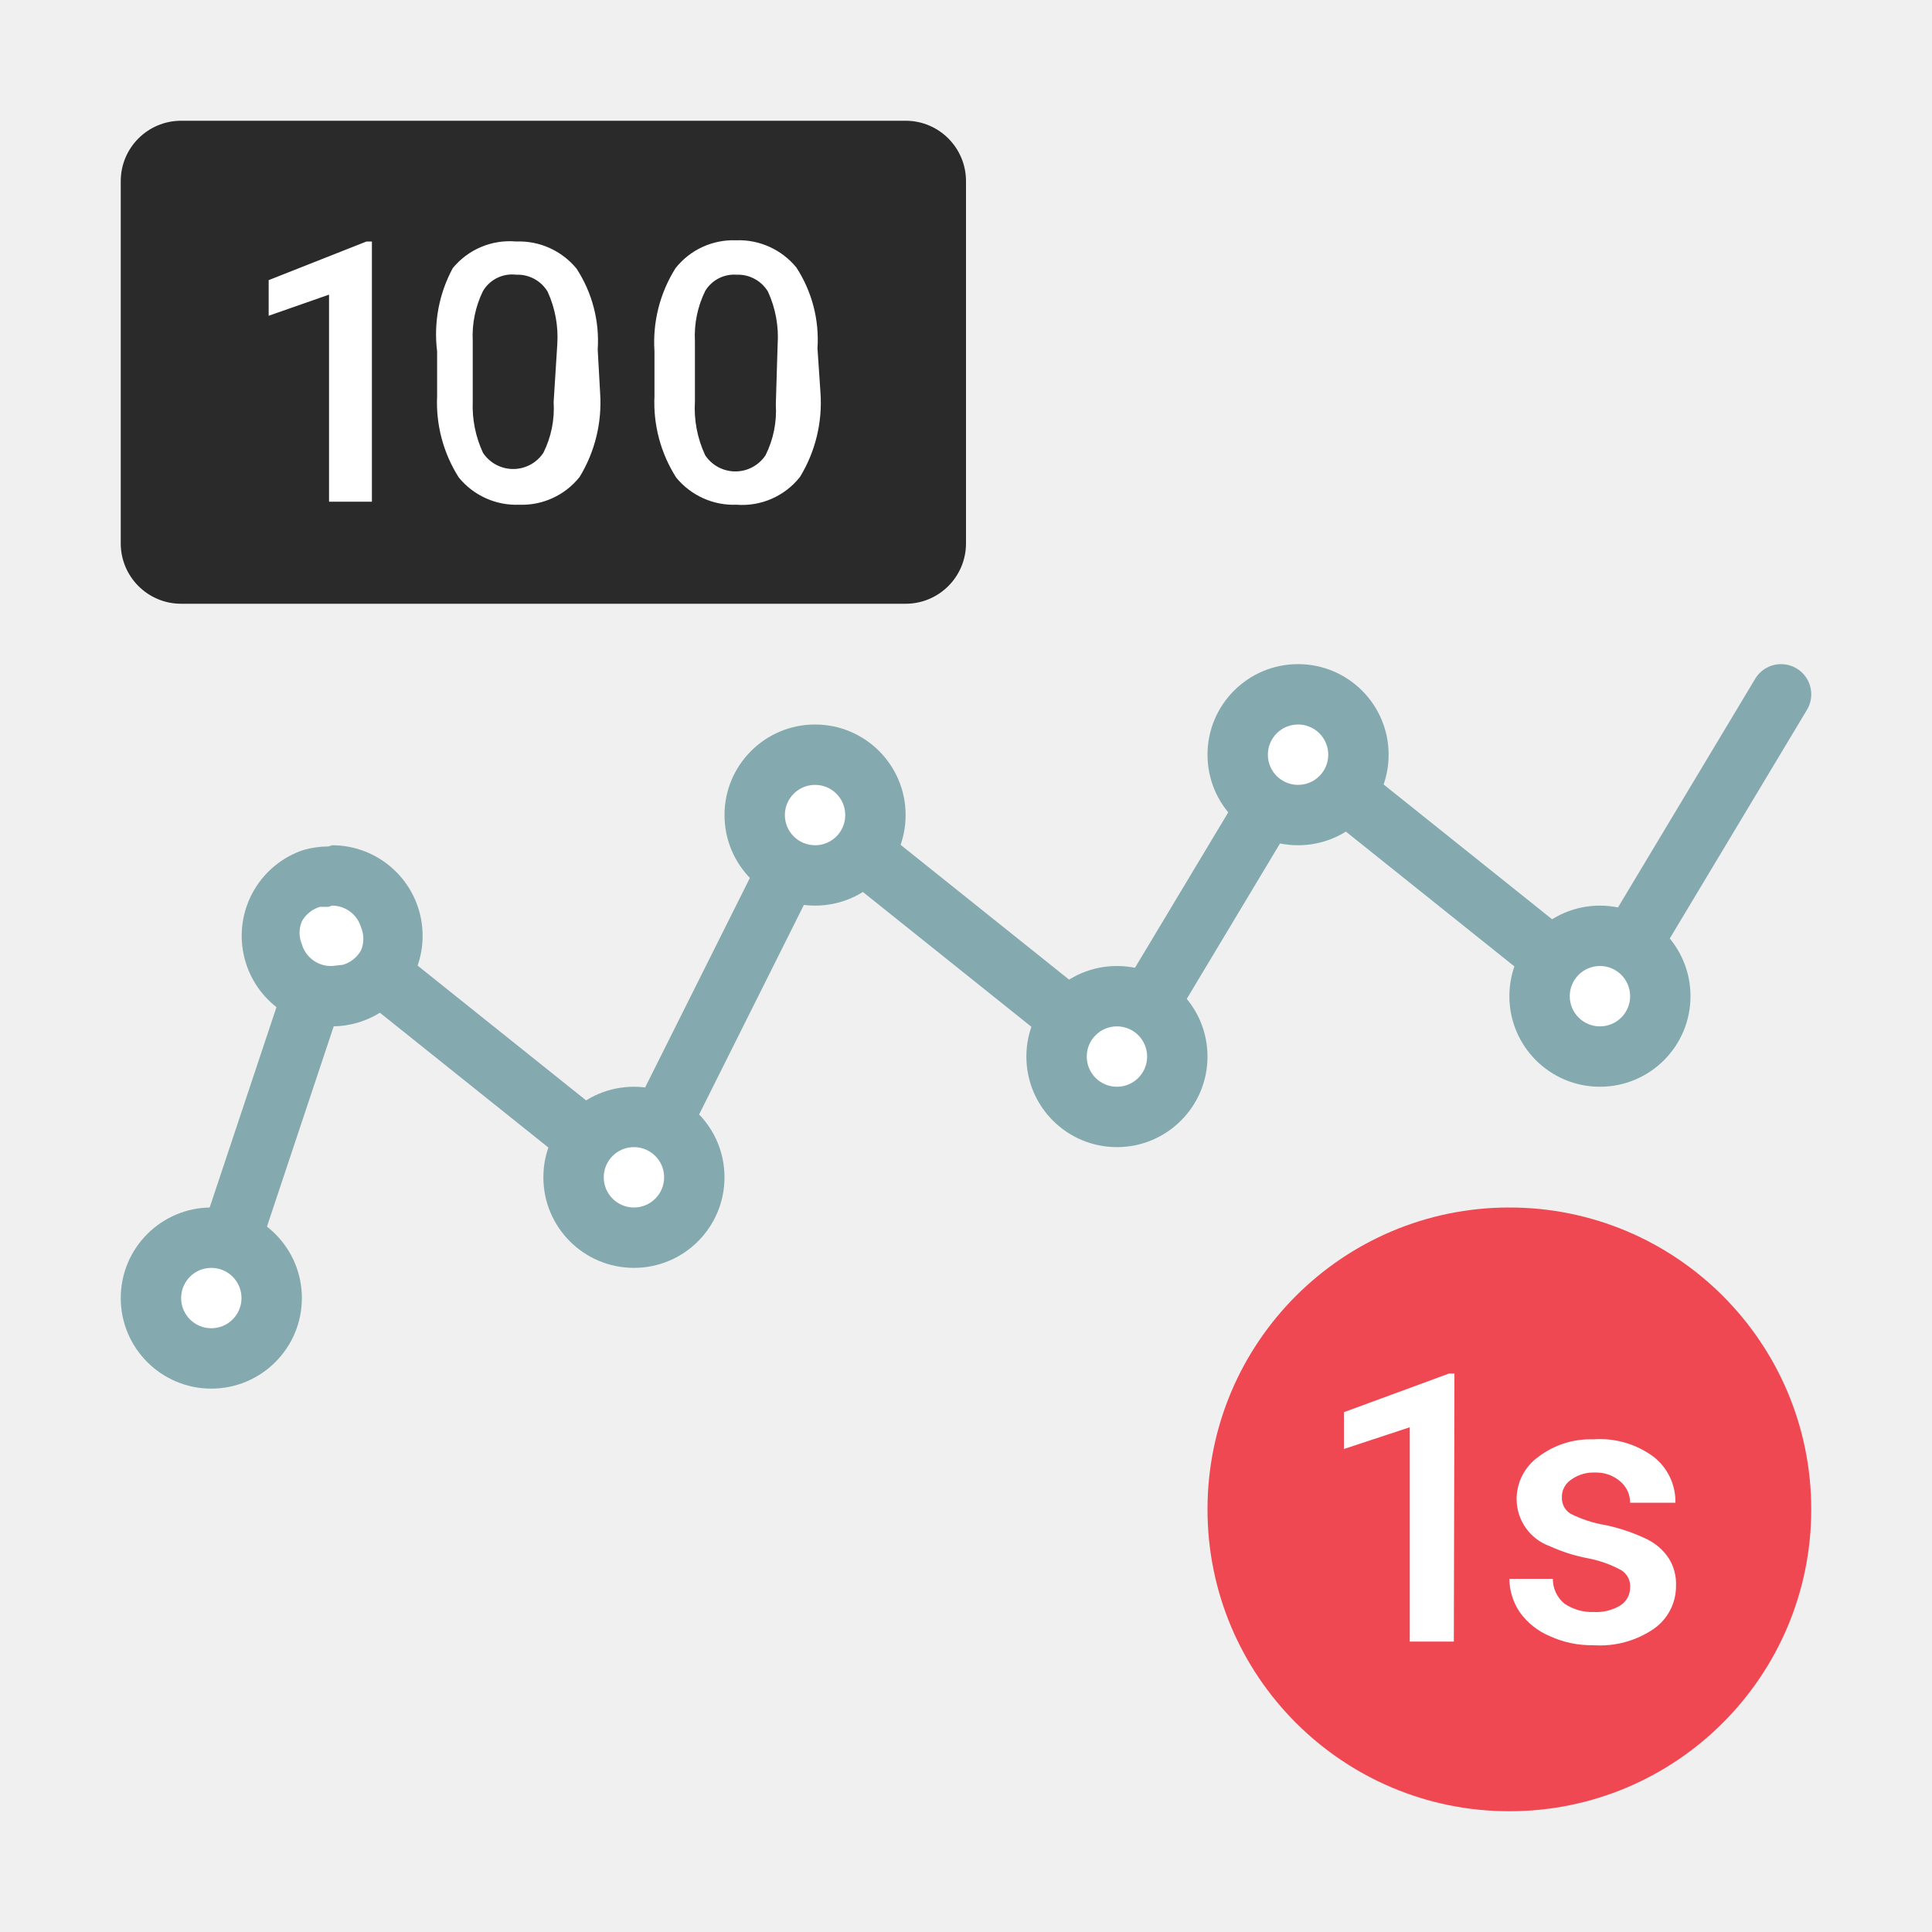
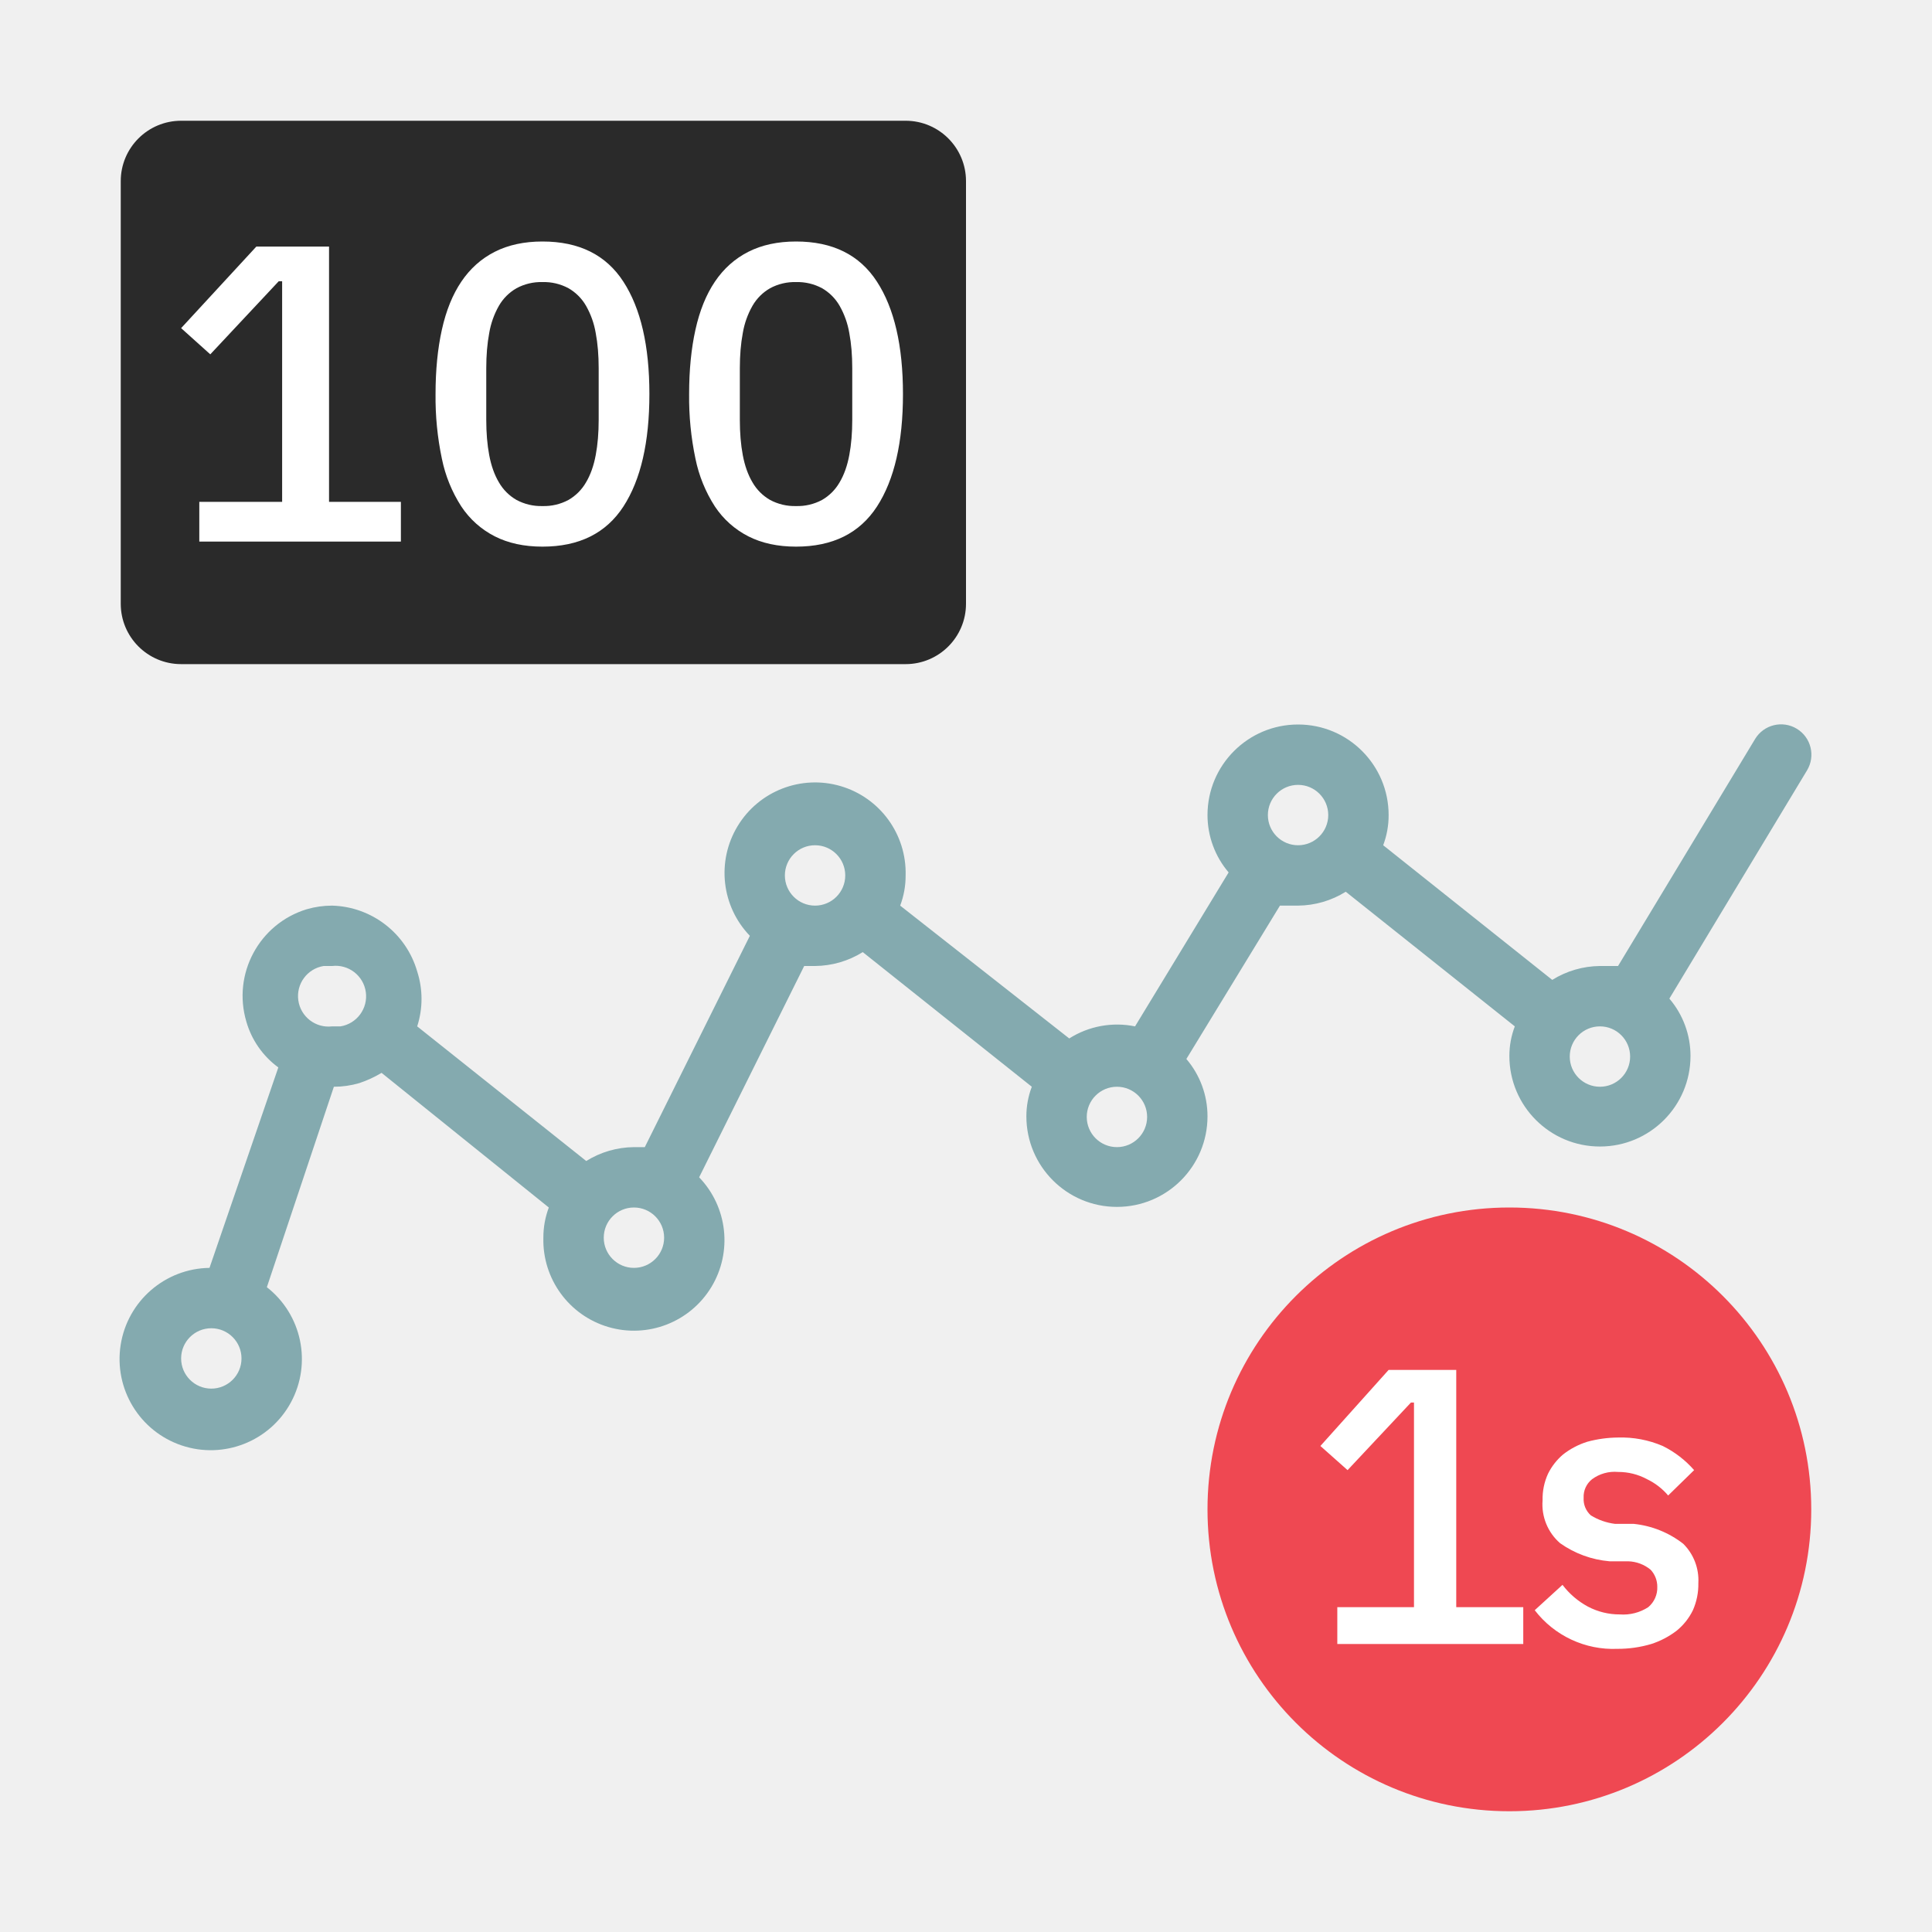
- <svg xmlns="http://www.w3.org/2000/svg" id="Layer_1" data-name="Layer 1" viewBox="0 0 32 32" height="32" width="32">
-   <defs>
-     <style>.cls-1{fill:#ef4852}.cls-2{fill:#fff}.cls-3{fill:#2a2a2a}.cls-4,.cls-6{fill:none}.cls-4{stroke:#84aaaf;stroke-linecap:round;stroke-linejoin:round}.cls-5{fill:#84aaaf}</style>
-   </defs>
-   <circle class="cls-1" cx="25" cy="25" r="5" />
-   <path class="cls-2" d="M24.08 27.19h-.73v-3.55l-1.09.36v-.61l1.74-.64h.09zM27 26.3a.31.31 0 0 0-.16-.3 1.91 1.91 0 0 0-.54-.19 2.75 2.75 0 0 1-.63-.2.83.83 0 0 1-.55-.77.86.86 0 0 1 .36-.71 1.42 1.42 0 0 1 .91-.29 1.49 1.49 0 0 1 1 .29.94.94 0 0 1 .36.76H27a.46.46 0 0 0-.16-.35.6.6 0 0 0-.42-.15.63.63 0 0 0-.4.12.34.34 0 0 0-.15.3.3.3 0 0 0 .14.26 2 2 0 0 0 .58.19 3 3 0 0 1 .68.23.91.91 0 0 1 .37.32.79.79 0 0 1 .12.45.86.86 0 0 1-.37.72 1.58 1.58 0 0 1-1 .27 1.66 1.66 0 0 1-.72-.15 1.17 1.17 0 0 1-.5-.4 1 1 0 0 1-.17-.55h.72a.53.53 0 0 0 .19.41.81.81 0 0 0 .49.14.77.77 0 0 0 .44-.11.35.35 0 0 0 .16-.29z" />
-   <rect class="cls-3" x="2" y="2" width="14" height="8" rx="1" />
-   <path class="cls-2" d="M6.16 8.31h-.71V4.88l-1 .35v-.59L6.07 4h.09zM9.94 6.51A2.36 2.36 0 0 1 9.6 7.9a1.22 1.22 0 0 1-1 .46 1.23 1.23 0 0 1-1-.45 2.31 2.31 0 0 1-.36-1.35v-.74a2.3 2.3 0 0 1 .26-1.38A1.22 1.22 0 0 1 8.55 4a1.23 1.23 0 0 1 1 .45 2.19 2.19 0 0 1 .35 1.34zm-.71-.8a1.81 1.81 0 0 0-.16-.88.58.58 0 0 0-.52-.28.56.56 0 0 0-.55.27 1.69 1.69 0 0 0-.17.83v1A1.84 1.84 0 0 0 8 7.5a.6.6 0 0 0 1 0 1.65 1.65 0 0 0 .17-.84zM13.59 6.51a2.36 2.36 0 0 1-.34 1.39 1.22 1.22 0 0 1-1.05.46 1.23 1.23 0 0 1-1-.45 2.31 2.31 0 0 1-.36-1.35v-.74a2.3 2.3 0 0 1 .35-1.38 1.22 1.22 0 0 1 1-.46 1.23 1.23 0 0 1 1 .45 2.19 2.19 0 0 1 .35 1.34zm-.71-.8a1.81 1.81 0 0 0-.16-.88.58.58 0 0 0-.52-.28.56.56 0 0 0-.52.27 1.69 1.69 0 0 0-.17.83v1a1.84 1.84 0 0 0 .17.89.6.6 0 0 0 1 0 1.65 1.65 0 0 0 .17-.84z" />
-   <path class="cls-4" d="M3.5 21.5l2-6 5 4 3-6 5 4 3-5 5 4 3-5" />
-   <circle class="cls-2" cx="10.5" cy="19.5" r="1" />
-   <path class="cls-5" d="M10.5 19a.5.5 0 1 1-.5.5.5.5 0 0 1 .5-.5m0-1a1.5 1.5 0 1 0 1.5 1.5 1.5 1.5 0 0 0-1.5-1.5z" />
-   <circle class="cls-2" cx="18.5" cy="17.5" r="1" />
-   <path class="cls-5" d="M18.5 17a.5.5 0 1 1-.5.5.5.5 0 0 1 .5-.5m0-1a1.5 1.5 0 1 0 1.5 1.5 1.5 1.5 0 0 0-1.5-1.5z" />
-   <circle class="cls-2" cx="21.5" cy="12.5" r="1" />
-   <path class="cls-5" d="M21.5 12a.5.5 0 1 1-.5.5.5.5 0 0 1 .5-.5m0-1a1.5 1.5 0 1 0 1.5 1.5 1.5 1.5 0 0 0-1.5-1.5z" />
-   <circle class="cls-2" cx="26.5" cy="16.5" r="1" />
-   <path class="cls-5" d="M26.5 16a.5.5 0 1 1-.5.5.5.5 0 0 1 .5-.5m0-1a1.5 1.5 0 1 0 1.5 1.5 1.5 1.5 0 0 0-1.5-1.5z" />
-   <circle class="cls-2" cx="13.5" cy="13.5" r="1" />
-   <path class="cls-5" d="M13.5 13a.5.5 0 1 1-.5.5.5.5 0 0 1 .5-.5m0-1a1.5 1.5 0 1 0 1.5 1.5 1.5 1.5 0 0 0-1.5-1.5z" />
-   <path class="cls-2" d="M5.5 16.5a1 1 0 0 1-.28-2 .9.9 0 0 1 .28 0 1 1 0 0 1 .28 2 .9.9 0 0 1-.28 0z" />
-   <path class="cls-5" d="M5.5 15a.5.5 0 0 1 .48.36.49.49 0 0 1 0 .38.51.51 0 0 1-.3.24L5.5 16a.5.5 0 0 1-.5-.36.49.49 0 0 1 0-.38.51.51 0 0 1 .3-.24h.14m0-1a1.52 1.52 0 0 0-.42.06A1.5 1.5 0 0 0 5.5 17a1.52 1.52 0 0 0 .42-.06A1.5 1.5 0 0 0 5.5 14z" />
-   <circle class="cls-2" cx="3.5" cy="21.5" r="1" />
-   <path class="cls-5" d="M3.5 21a.5.5 0 1 1-.5.5.5.5 0 0 1 .5-.5m0-1A1.5 1.5 0 1 0 5 21.5 1.5 1.5 0 0 0 3.5 20z" />
-   <path class="cls-6" d="M0 0h32v32H0z" />
+ <svg xmlns="http://www.w3.org/2000/svg" width="32" height="32" viewBox="0 0 32 32">
+   <g fill="none" fill-rule="evenodd">
+     <path d="M0 0h32v32H0z" />
+     <path d="M8.88 8.35a1.68 1.68 0 0 1-.74-.16 1.33 1.33 0 0 1-.51-.46 1.92 1.92 0 0 1-.3-.73 4.25 4.25 0 0 1-.1-1 4.25 4.25 0 0 1 .1-1 2 2 0 0 1 .3-.74 1.33 1.33 0 0 1 .51-.46 1.68 1.68 0 0 1 .74-.16 1.38 1.38 0 0 1 1.24.62 3.14 3.14 0 0 1 .4 1.74 3.14 3.14 0 0 1-.4 1.73 1.38 1.38 0 0 1-1.24.62zm0-.63a.84.84 0 0 0 .4-.09.7.7 0 0 0 .27-.27 1.3 1.3 0 0 0 .15-.42 3 3 0 0 0 0-.54v-.8a3 3 0 0 0 0-.54 1.3 1.3 0 0 0-.15-.42.7.7 0 0 0-.27-.27.84.84 0 0 0-.4-.09.82.82 0 0 0-.4.09.7.7 0 0 0-.27.27 1.3 1.3 0 0 0-.15.42A2.92 2.92 0 0 0 8 5.6v.8c0 .181.017.362.05.54a1.3 1.3 0 0 0 .15.42.7.7 0 0 0 .27.27.82.82 0 0 0 .41.09z" fill="#FFF" fill-rule="nonzero" />
+     <circle fill="#EF4852" fill-rule="nonzero" cx="25" cy="25" r="5" />
+     <path fill="#FFF" fill-rule="nonzero" d="M22.15 27.23v-.61h1.27v-3.39h-.05l-1.05 1.12-.45-.4L23 22.69h1.12v3.93h1.11v.61zM26.79 27.31a1.64 1.64 0 0 1-1.37-.64l.46-.42a1.3 1.3 0 0 0 .42.36c.163.086.345.131.53.13a.76.76 0 0 0 .47-.12.42.42 0 0 0 .15-.34.41.41 0 0 0-.11-.28.61.61 0 0 0-.37-.14h-.31a1.66 1.66 0 0 1-.82-.3.85.85 0 0 1-.29-.71 1 1 0 0 1 .09-.44 1 1 0 0 1 .25-.32 1.27 1.27 0 0 1 .4-.21 2 2 0 0 1 .51-.07c.254-.008.507.04.74.14.198.098.375.234.52.4l-.43.42a1.06 1.06 0 0 0-.35-.27 1 1 0 0 0-.48-.12.63.63 0 0 0-.43.12.37.37 0 0 0-.14.31.36.36 0 0 0 .12.29 1 1 0 0 0 .4.14h.31a1.6 1.6 0 0 1 .82.33.85.85 0 0 1 .25.65 1.06 1.06 0 0 1-.09.45 1 1 0 0 1-.27.34 1.4 1.4 0 0 1-.42.22 1.94 1.94 0 0 1-.56.08z" />
+     <path d="M29.93 12.76a.502.502 0 1 0-.86-.52L26.8 16h-.3a1.52 1.52 0 0 0-.79.23L22.91 14c.06-.16.091-.33.09-.5a1.5 1.5 0 0 0-3 0c0 .348.124.685.35.95L18.8 17a1.48 1.48 0 0 0-1.09.2l-2.8-2.2c.06-.16.091-.33.09-.5a1.5 1.5 0 1 0-2.58 1L10.68 19h-.18a1.52 1.52 0 0 0-.79.23L6.91 17a1.48 1.48 0 0 0 0-.91A1.51 1.51 0 0 0 5.5 15c-.142 0-.283.02-.42.06a1.5 1.5 0 0 0-1 1.86c.087.305.274.573.53.76L3.47 21a1.51 1.51 0 1 0 .95.32L5.53 18c.142 0 .283-.02.42-.06.13-.043.253-.1.37-.17L9.09 20c-.06.16-.091.33-.09.5a1.5 1.5 0 1 0 2.58-1l1.74-3.5h.18a1.52 1.52 0 0 0 .79-.23l2.8 2.23a1.37 1.37 0 0 0-.09.49 1.5 1.5 0 0 0 3 0 1.46 1.46 0 0 0-.35-.95L21.2 15h.3a1.52 1.52 0 0 0 .79-.23l2.8 2.23a1.37 1.37 0 0 0-.09.49 1.5 1.5 0 0 0 3 0 1.46 1.46 0 0 0-.35-.95l2.28-3.78zM3.5 23a.5.5 0 1 1 0-1 .5.5 0 0 1 0 1zm2.14-6H5.5a.505.505 0 0 1-.14-1h.14a.505.505 0 0 1 .14 1zm4.86 4a.5.5 0 1 1 0-1 .5.5 0 0 1 0 1zm3-6a.5.5 0 1 1 0-1 .5.5 0 0 1 0 1zm5 4a.5.5 0 1 1 0-1 .5.5 0 0 1 0 1zm3-5a.5.5 0 1 1 0-1 .5.5 0 0 1 0 1zm5 4a.5.5 0 1 1 0-1 .5.5 0 0 1 0 1z" fill="#84AAAF" fill-rule="nonzero" />
+     <rect fill="#2A2A2A" fill-rule="nonzero" x="2" y="2" width="14" height="9" rx="1" />
+     <path d="M3.301 8.97v-.658h1.372V4.658h-.056L3.483 5.869 3 5.435l1.246-1.351H5.45v4.228h1.19v.658H3.301zm5.684.084c-.303 0-.567-.057-.791-.171a1.458 1.458 0 0 1-.553-.494 2.304 2.304 0 0 1-.322-.791 4.928 4.928 0 0 1-.105-1.071c0-.397.035-.752.105-1.067.07-.316.177-.58.322-.795.145-.215.329-.38.553-.494.224-.114.488-.171.791-.171.607 0 1.053.222 1.34.665.288.443.431 1.064.431 1.862s-.143 1.419-.43 1.862c-.288.443-.734.665-1.341.665zm0-.672a.858.858 0 0 0 .43-.101.788.788 0 0 0 .291-.291c.075-.126.128-.276.161-.452.033-.175.049-.37.049-.584V6.1c0-.215-.016-.41-.049-.584a1.374 1.374 0 0 0-.161-.452.788.788 0 0 0-.29-.29.858.858 0 0 0-.431-.102.858.858 0 0 0-.43.102.788.788 0 0 0-.291.29 1.374 1.374 0 0 0-.161.452c-.033.175-.049.37-.049.584v.854c0 .215.016.41.049.585s.086.325.161.451a.788.788 0 0 0 .29.29.858.858 0 0 0 .431.102zm4.2.672c-.303 0-.567-.057-.791-.171a1.458 1.458 0 0 1-.553-.494 2.304 2.304 0 0 1-.322-.791 4.928 4.928 0 0 1-.105-1.071c0-.397.035-.752.105-1.067.07-.316.177-.58.322-.795.145-.215.329-.38.553-.494.224-.114.488-.171.791-.171.607 0 1.053.222 1.34.665.288.443.431 1.064.431 1.862s-.143 1.419-.43 1.862c-.288.443-.734.665-1.341.665zm0-.672a.858.858 0 0 0 .43-.101.788.788 0 0 0 .291-.291c.075-.126.128-.276.161-.452.033-.175.049-.37.049-.584V6.1c0-.215-.016-.41-.049-.584a1.374 1.374 0 0 0-.161-.452.788.788 0 0 0-.29-.29.858.858 0 0 0-.431-.102.858.858 0 0 0-.43.102.788.788 0 0 0-.291.29 1.374 1.374 0 0 0-.161.452c-.033.175-.049.37-.049.584v.854c0 .215.016.41.049.585s.086.325.161.451a.788.788 0 0 0 .29.29.858.858 0 0 0 .431.102z" fill="#FFF" fill-rule="nonzero" />
+   </g>
</svg>
